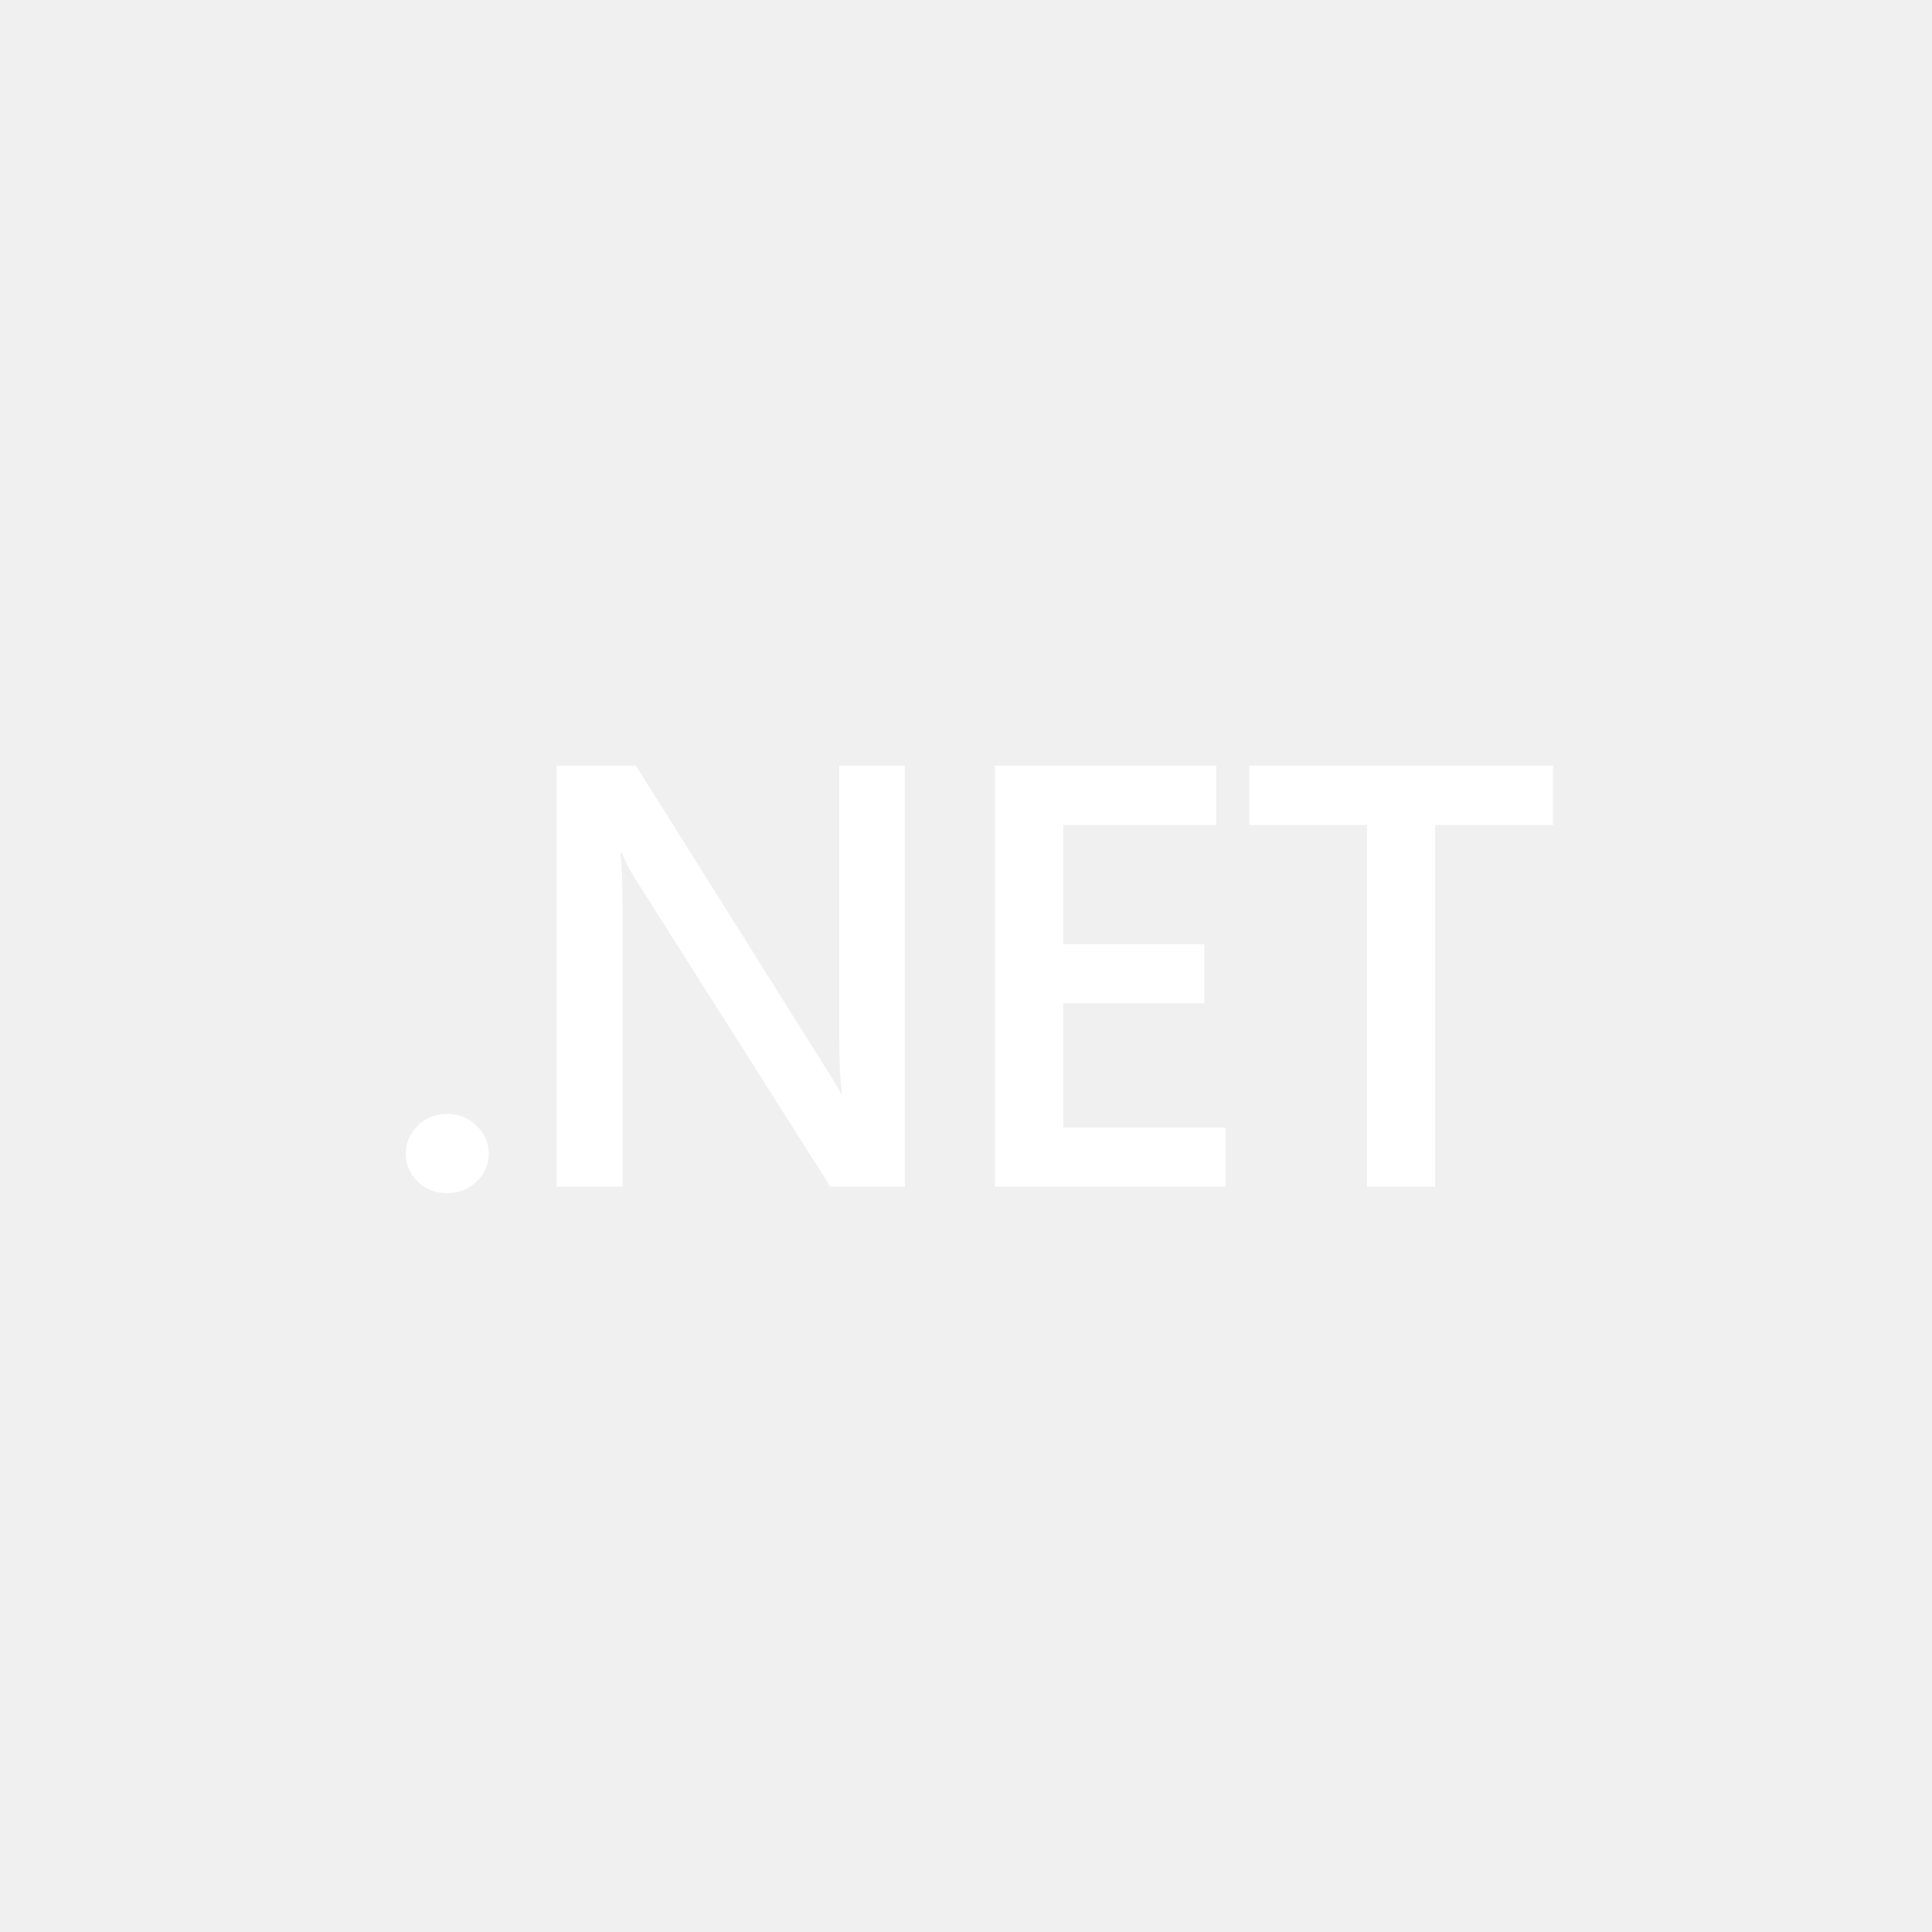
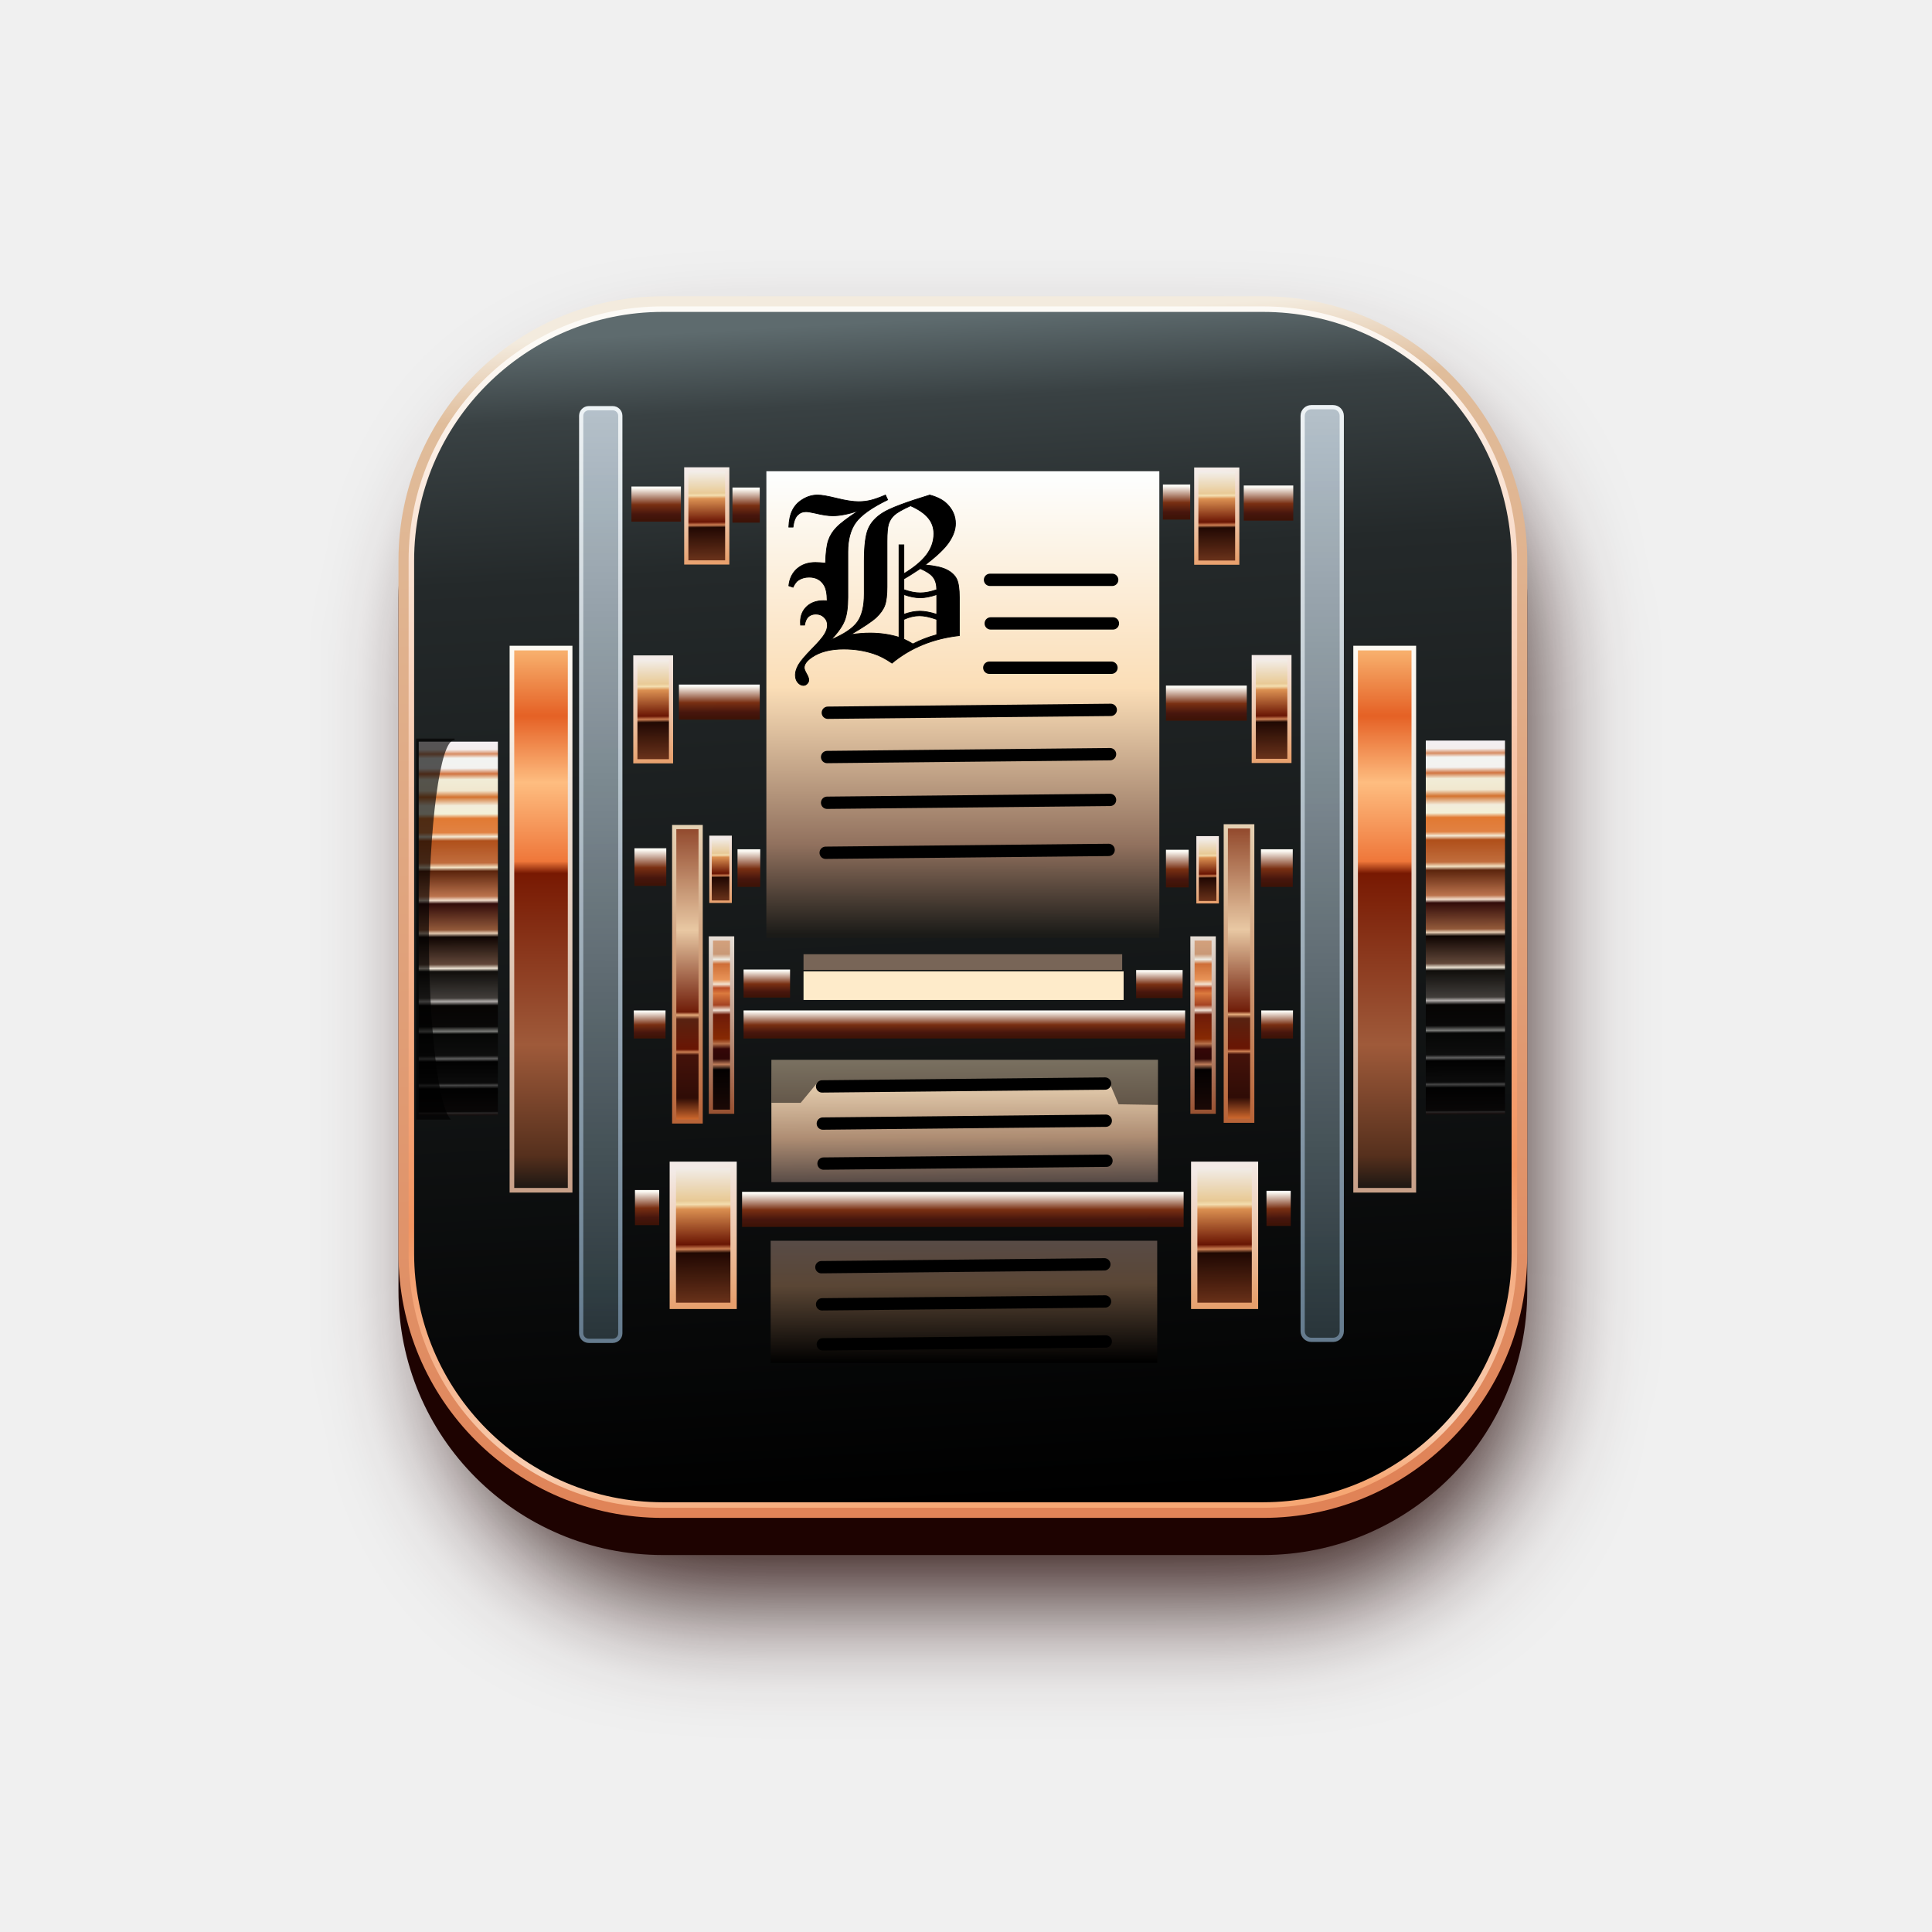
- <svg xmlns="http://www.w3.org/2000/svg" width="456" height="456" viewBox="0 0 456 456" version="1.1" xml:space="preserve" style="fill-rule:evenodd;clip-rule:evenodd;stroke-linejoin:round;stroke-miterlimit:2;">
-   <path d="m 105.5,281.609 c -2.703,0 -5.001,-0.9 -6.893,-2.702 -1.892,-1.848 -2.838,-4.042 -2.838,-6.582 0,-2.587 0.946,-4.804 2.838,-6.652 1.892,-1.848 4.19,-2.772 6.893,-2.772 2.748,0 5.068,0.924 6.96,2.772 1.937,1.848 2.906,4.064 2.906,6.652 0,2.54 -0.968,4.734 -2.906,6.582 -1.892,1.802 -4.212,2.702 -6.96,2.702 z" style="fill:#ffffff;fill-rule:nonzero;stroke-width:0.838" />
-   <path d="M 213.561,280.084 H 195.99 L 149.7,207.054 c -1.171,-1.848 -2.14,-3.765 -2.906,-5.751 h -0.406 c 0.361,2.125 0.541,6.675 0.541,13.65 v 65.132 h -15.543 v -99.36 h 18.719 l 44.737,71.298 c 1.892,2.957 3.109,4.989 3.649,6.098 h 0.27 c -0.45,-2.632 -0.676,-7.09 -0.676,-13.373 v -64.023 h 15.476 z" style="fill:#ffffff;fill-rule:nonzero;stroke-width:0.838" />
-   <path d="m 289.251,280.084 h -54.401 v -99.36 h 52.238 v 13.997 h -36.154 v 28.131 h 33.316 v 13.927 h -33.316 v 29.378 h 38.316 z" style="fill:#ffffff;fill-rule:nonzero;stroke-width:0.838" />
-   <path d="M 366.565,194.721 H 338.722 v 85.363 h -16.084 v -85.363 h -27.775 v -13.997 h 71.701 z" style="fill:#ffffff;fill-rule:nonzero;stroke-width:0.838" />
+ <svg xmlns="http://www.w3.org/2000/svg" xmlns:xlink="http://www.w3.org/1999/xlink" version="1.1" id="svg1" width="1144.974" height="1144.974" viewBox="0 0 1144.974 1144.974">
+   <defs id="defs1">
+     <linearGradient id="linearGradient43">
+       <stop style="stop-color:#f8b370;stop-opacity:1;" offset="0" id="stop50" />
+       <stop style="stop-color:#e56125;stop-opacity:1;" offset="0.124" id="stop53" />
+       <stop style="stop-color:#febd80;stop-opacity:1;" offset="0.247" id="stop60" />
+       <stop style="stop-color:#ef773a;stop-opacity:1;" offset="0.392" id="stop64" />
+       <stop style="stop-color:#781902;stop-opacity:1;" offset="0.414" id="stop65" />
+       <stop style="stop-color:#9f5a3a;stop-opacity:1;" offset="0.73" id="stop66" />
+       <stop style="stop-color:#56301d;stop-opacity:1;" offset="0.934" id="stop67" />
+       <stop style="stop-color:#181512;stop-opacity:1;" offset="1" id="stop51" />
+     </linearGradient>
+     <linearGradient id="linearGradient9">
+       <stop style="stop-color:#fefaf3;stop-opacity:1;" offset="0" id="stop25" />
+       <stop style="stop-color:#c8a088;stop-opacity:1;" offset="1" id="stop26" />
+     </linearGradient>
+     <linearGradient id="linearGradient148">
+       <stop style="stop-color:#584b46;stop-opacity:1;" offset="0" id="stop148" />
+       <stop style="stop-color:#5a4635;stop-opacity:1;" offset="0.365" id="stop147" />
+       <stop style="stop-color:#000000;stop-opacity:1;" offset="1" id="stop146" />
+     </linearGradient>
+     <linearGradient id="linearGradient101">
+       <stop style="stop-color:#fffafe;stop-opacity:1;" offset="0" id="stop101" />
+       <stop style="stop-color:#fff9f8;stop-opacity:1;" offset="0.021" id="stop139" />
+       <stop style="stop-color:#e19266;stop-opacity:1;" offset="0.033" id="stop103" />
+       <stop style="stop-color:#fefffc;stop-opacity:1;" offset="0.044" id="stop104" />
+       <stop style="stop-color:#fffdfb;stop-opacity:1;" offset="0.071" id="stop140" />
+       <stop style="stop-color:#db7842;stop-opacity:1;" offset="0.086" id="stop105" />
+       <stop style="stop-color:#fdf7e0;stop-opacity:1;" offset="0.101" id="stop106" />
+       <stop style="stop-color:#fdf1d8;stop-opacity:1;" offset="0.131" id="stop142" />
+       <stop style="stop-color:#de7730;stop-opacity:1;" offset="0.148" id="stop107" />
+       <stop style="stop-color:#fef8e5;stop-opacity:1;" offset="0.171" id="stop141" />
+       <stop style="stop-color:#fffce2;stop-opacity:1;" offset="0.193" id="stop108" />
+       <stop style="stop-color:#ec7f34;stop-opacity:1;" offset="0.205" id="stop109" />
+       <stop style="stop-color:#ec8744;stop-opacity:1;" offset="0.243" id="stop110" />
+       <stop style="stop-color:#fff3dd;stop-opacity:1;" offset="0.254" id="stop111" />
+       <stop style="stop-color:#b8521a;stop-opacity:1;" offset="0.265" id="stop112" />
+       <stop style="stop-color:#ca723f;stop-opacity:1;" offset="0.324" id="stop113" />
+       <stop style="stop-color:#ffeccb;stop-opacity:1;" offset="0.336" id="stop114" />
+       <stop style="stop-color:#5f250c;stop-opacity:1;" offset="0.346" id="stop115" />
+       <stop style="stop-color:#c47850;stop-opacity:1;" offset="0.413" id="stop116" />
+       <stop style="stop-color:#ffe9d6;stop-opacity:1;" offset="0.424" id="stop117" />
+       <stop style="stop-color:#320b09;stop-opacity:1;" offset="0.433" id="stop118" />
+       <stop style="stop-color:#995d3c;stop-opacity:1;" offset="0.503" id="stop119" />
+       <stop style="stop-color:#efd3b8;stop-opacity:1;" offset="0.512" id="stop120" />
+       <stop style="stop-color:#0e0401;stop-opacity:1;" offset="0.522" id="stop121" />
+       <stop style="stop-color:#664a3b;stop-opacity:1;" offset="0.595" id="stop122" />
+       <stop style="stop-color:#faf0df;stop-opacity:1;" offset="0.606" id="stop123" />
+       <stop style="stop-color:#100e0b;stop-opacity:1;" offset="0.614" id="stop124" />
+       <stop style="stop-color:#433f3c;stop-opacity:1;" offset="0.685" id="stop125" />
+       <stop style="stop-color:#b9b4b2;stop-opacity:1;" offset="0.694" id="stop126" />
+       <stop style="stop-color:#050302;stop-opacity:1;" offset="0.705" id="stop127" />
+       <stop style="stop-color:#080707;stop-opacity:1;" offset="0.761" id="stop128" />
+       <stop style="stop-color:#7c7d7a;stop-opacity:1;" offset="0.774" id="stop129" />
+       <stop style="stop-color:#040504;stop-opacity:1;" offset="0.781" id="stop130" />
+       <stop style="stop-color:#0e0e0e;stop-opacity:1;" offset="0.839" id="stop131" />
+       <stop style="stop-color:#646464;stop-opacity:1;" offset="0.847" id="stop132" />
+       <stop style="stop-color:#000000;stop-opacity:1;" offset="0.855" id="stop133" />
+       <stop style="stop-color:#0b0b0b;stop-opacity:1;" offset="0.912" id="stop134" />
+       <stop style="stop-color:#484848;stop-opacity:1;" offset="0.918" id="stop135" />
+       <stop style="stop-color:#000000;stop-opacity:1;" offset="0.927" id="stop136" />
+       <stop style="stop-color:#080606;stop-opacity:1;" offset="0.988" id="stop138" />
+       <stop style="stop-color:#2c2a2a;stop-opacity:1;" offset="0.992" id="stop137" />
+       <stop style="stop-color:#1f0200;stop-opacity:0;" offset="1" id="stop102" />
+     </linearGradient>
+     <linearGradient id="linearGradient82">
+       <stop style="stop-color:#dfaa84;stop-opacity:1;" offset="0" id="stop82" />
+       <stop style="stop-color:#d3a07c;stop-opacity:1;" offset="0.092" id="stop85" />
+       <stop style="stop-color:#f9f6ec;stop-opacity:1;" offset="0.123" id="stop84" />
+       <stop style="stop-color:#d87339;stop-opacity:1;" offset="0.149" id="stop86" />
+       <stop style="stop-color:#f39a5b;stop-opacity:1;" offset="0.239" id="stop87" />
+       <stop style="stop-color:#ffeeda;stop-opacity:1;" offset="0.265" id="stop88" />
+       <stop style="stop-color:#c55128;stop-opacity:1;" offset="0.287" id="stop89" />
+       <stop style="stop-color:#e67f40;stop-opacity:1;" offset="0.318" id="stop96" />
+       <stop style="stop-color:#ad4623;stop-opacity:1;" offset="0.385" id="stop90" />
+       <stop style="stop-color:#fcede0;stop-opacity:1;" offset="0.415" id="stop91" />
+       <stop style="stop-color:#721c08;stop-opacity:1;" offset="0.44" id="stop92" />
+       <stop style="stop-color:#8d2a02;stop-opacity:1;" offset="0.58" id="stop93" />
+       <stop style="stop-color:#be754d;stop-opacity:1;" offset="0.608" id="stop94" />
+       <stop style="stop-color:#370606;stop-opacity:1;" offset="0.637" id="stop95" />
+       <stop style="stop-color:#2f0605;stop-opacity:1;" offset="0.695" id="stop97" />
+       <stop style="stop-color:#c6825d;stop-opacity:1;" offset="0.727" id="stop98" />
+       <stop style="stop-color:#020000;stop-opacity:1;" offset="0.757" id="stop99" />
+       <stop style="stop-color:#1c0805;stop-opacity:1;" offset="1" id="stop83" />
+     </linearGradient>
+     <linearGradient id="linearGradient80">
+       <stop style="stop-color:#f0e7de;stop-opacity:1;" offset="0" id="stop80" />
+       <stop style="stop-color:#9f5534;stop-opacity:1;" offset="1" id="stop81" />
+     </linearGradient>
+     <linearGradient id="linearGradient63">
+       <stop style="stop-color:#fff6f2;stop-opacity:1;" offset="0" id="stop62" />
+       <stop style="stop-color:#f3a872;stop-opacity:1;" offset="1" id="stop63" />
+     </linearGradient>
+     <linearGradient id="linearGradient61">
+       <stop style="stop-color:#fefaf9;stop-opacity:1;" offset="0" id="stop52" />
+       <stop style="stop-color:#f3d39c;stop-opacity:1;" offset="0.251" id="stop54" />
+       <stop style="stop-color:#ffe8b7;stop-opacity:1;" offset="0.277" id="stop55" />
+       <stop style="stop-color:#e59654;stop-opacity:1;" offset="0.311" id="stop56" />
+       <stop style="stop-color:#6e1502;stop-opacity:1;" offset="0.564" id="stop57" />
+       <stop style="stop-color:#d78556;stop-opacity:1;" offset="0.596" id="stop58" />
+       <stop style="stop-color:#210701;stop-opacity:1;" offset="0.624" id="stop59" />
+       <stop style="stop-color:#72351b;stop-opacity:1;" offset="1" id="stop61" />
+     </linearGradient>
+     <linearGradient id="linearGradient40">
+       <stop style="stop-color:#984b2d;stop-opacity:1;" offset="0" id="stop40" />
+       <stop style="stop-color:#f4d2ab;stop-opacity:1;" offset="0.349" id="stop49" />
+       <stop style="stop-color:#741d08;stop-opacity:1;" offset="0.627" id="stop47" />
+       <stop style="stop-color:#f0b380;stop-opacity:1;" offset="0.637" id="stop48" />
+       <stop style="stop-color:#5c2311;stop-opacity:1;" offset="0.651" id="stop46" />
+       <stop style="stop-color:#6e1502;stop-opacity:1;" offset="0.754" id="stop43" />
+       <stop style="stop-color:#d78556;stop-opacity:1;" offset="0.763" id="stop44" />
+       <stop style="stop-color:#461209;stop-opacity:1;" offset="0.773" id="stop45" />
+       <stop style="stop-color:#310c05;stop-opacity:1;" offset="0.92" id="stop42" />
+       <stop style="stop-color:#eb7733;stop-opacity:1;" offset="1" id="stop41" />
+     </linearGradient>
+     <linearGradient id="linearGradient38">
+       <stop style="stop-color:#f0daba;stop-opacity:1;" offset="0" id="stop38" />
+       <stop style="stop-color:#c1683a;stop-opacity:1;" offset="1" id="stop39" />
+     </linearGradient>
+     <linearGradient id="linearGradient13">
+       <stop style="stop-color:#f8fdff;stop-opacity:1;" offset="0" id="stop13" />
+       <stop style="stop-color:#698195;stop-opacity:1;" offset="1" id="stop18" />
+     </linearGradient>
+     <linearGradient id="linearGradient4">
+       <stop style="stop-color:#bbc8d2;stop-opacity:1;" offset="0" id="stop6" />
+       <stop style="stop-color:#2a373c;stop-opacity:1;" offset="1" id="stop12" />
+     </linearGradient>
+     <linearGradient id="linearGradient35">
+       <stop style="stop-color:#f3ebde;stop-opacity:1;" offset="0" id="stop23" />
+       <stop style="stop-color:#e0bd9b;stop-opacity:1;" offset="0.066" id="stop35" />
+       <stop style="stop-color:#e08357;stop-opacity:1;" offset="1" id="stop24" />
+     </linearGradient>
+     <linearGradient id="linearGradient17">
+       <stop style="stop-color:#fcfaf6;stop-opacity:1;" offset="0" id="stop11" />
+       <stop style="stop-color:#f39561;stop-opacity:1;" offset="0.74" id="stop37" />
+       <stop style="stop-color:#f8ceb2;stop-opacity:1;" offset="0.954" id="stop36" />
+       <stop style="stop-color:#f6a774;stop-opacity:1;" offset="1" id="stop17" />
+     </linearGradient>
+     <linearGradient id="linearGradient7">
+       <stop style="stop-color:#5e6b6e;stop-opacity:1;" offset="0" id="stop7" />
+       <stop style="stop-color:#394143;stop-opacity:1;" offset="0.068" id="stop10" />
+       <stop style="stop-color:#24292a;stop-opacity:1;" offset="0.203" id="stop9" />
+       <stop style="stop-color:#000000;stop-opacity:1;" offset="1" id="stop8" />
+     </linearGradient>
+     <linearGradient id="linearGradient19">
+       <stop style="stop-color:#fcfaf4;stop-opacity:1;" offset="0" id="stop19" />
+       <stop style="stop-color:#792f12;stop-opacity:1;" offset="0.519" id="stop21" />
+       <stop style="stop-color:#47160d;stop-opacity:1;" offset="0.823" id="stop22" />
+       <stop style="stop-color:#3e1307;stop-opacity:1;" offset="1" id="stop20" />
+     </linearGradient>
+     <linearGradient id="linearGradient14">
+       <stop style="stop-color:#feebca;stop-opacity:1;" offset="0" id="stop14" />
+       <stop style="stop-color:#ae8d73;stop-opacity:1;" offset="0.635" id="stop16" />
+       <stop style="stop-color:#584b46;stop-opacity:1;" offset="1" id="stop15" />
+     </linearGradient>
+     <linearGradient id="linearGradient2">
+       <stop style="stop-color:#fdffff;stop-opacity:1;" offset="0" id="stop2" />
+       <stop style="stop-color:#fbdeb7;stop-opacity:1;" offset="0.465" id="stop4" />
+       <stop style="stop-color:#91715e;stop-opacity:1;" offset="0.806" id="stop5" />
+       <stop style="stop-color:#1b1b18;stop-opacity:1;" offset="1" id="stop3" />
+     </linearGradient>
+     <linearGradient xlink:href="#linearGradient2" id="linearGradient3" x1="530.99" y1="255.544" x2="530.567" y2="529.508" gradientUnits="userSpaceOnUse" gradientTransform="translate(20.60098,31.56262)" />
+     <linearGradient xlink:href="#linearGradient14" id="linearGradient15" x1="558.937" y1="603.821" x2="559.36" y2="676.229" gradientUnits="userSpaceOnUse" gradientTransform="translate(44.31345,31.13918)" />
+     <linearGradient xlink:href="#linearGradient19" id="linearGradient20" x1="409.89" y1="575.638" x2="409.899" y2="590.671" gradientUnits="userSpaceOnUse" gradientTransform="translate(44.31345,31.13918)" />
+     <linearGradient xlink:href="#linearGradient19" id="linearGradient22" gradientUnits="userSpaceOnUse" x1="409.89" y1="575.638" x2="409.899" y2="590.671" gradientTransform="translate(45.81053,6.886549)" />
+     <linearGradient xlink:href="#linearGradient19" id="linearGradient23" gradientUnits="userSpaceOnUse" gradientTransform="translate(278.4561,7.185964)" x1="409.89" y1="575.638" x2="409.899" y2="590.671" />
+     <linearGradient xlink:href="#linearGradient19" id="linearGradient24" gradientUnits="userSpaceOnUse" x1="409.89" y1="575.638" x2="409.899" y2="590.671" gradientTransform="matrix(1,0,0,1.252252,43.4152,-6.384825)" />
+     <linearGradient xlink:href="#linearGradient19" id="linearGradient25" gradientUnits="userSpaceOnUse" gradientTransform="matrix(0.4891301,0,0,1.342342,237.2444,-261.179)" x1="409.89" y1="575.638" x2="409.899" y2="590.671" />
+     <linearGradient xlink:href="#linearGradient19" id="linearGradient26" gradientUnits="userSpaceOnUse" gradientTransform="matrix(0.4891301,0,0,1.342342,491.1485,-260.8795)" x1="409.89" y1="575.638" x2="409.899" y2="590.671" />
+     <linearGradient xlink:href="#linearGradient19" id="linearGradient27" gradientUnits="userSpaceOnUse" gradientTransform="matrix(1.739131,0,0,1.252252,-274.6812,-306.9976)" x1="409.89" y1="575.638" x2="409.899" y2="590.671" />
+     <linearGradient xlink:href="#linearGradient19" id="linearGradient28" gradientUnits="userSpaceOnUse" gradientTransform="matrix(1.739131,0,0,1.252252,13.95511,-306.3988)" x1="409.89" y1="575.638" x2="409.899" y2="590.671" />
+     <linearGradient xlink:href="#linearGradient19" id="linearGradient29" gradientUnits="userSpaceOnUse" gradientTransform="matrix(1.065217,0,0,1.252252,-45.55669,-424.3684)" x1="409.89" y1="575.638" x2="409.899" y2="590.671" />
+     <linearGradient xlink:href="#linearGradient19" id="linearGradient30" gradientUnits="userSpaceOnUse" gradientTransform="matrix(1.065217,0,0,1.252252,317.3345,-424.9672)" x1="409.89" y1="575.638" x2="409.899" y2="590.671" />
+     <linearGradient xlink:href="#linearGradient19" id="linearGradient31" gradientUnits="userSpaceOnUse" gradientTransform="matrix(0.5869562,0,0,1.252252,452.0064,-425.566)" x1="409.89" y1="575.638" x2="409.899" y2="590.671" />
+     <linearGradient xlink:href="#linearGradient19" id="linearGradient32" gradientUnits="userSpaceOnUse" gradientTransform="matrix(0.5869562,0,0,1.252252,196.9047,-423.7695)" x1="409.89" y1="575.638" x2="409.899" y2="590.671" />
+     <linearGradient xlink:href="#linearGradient19" id="linearGradient33" gradientUnits="userSpaceOnUse" gradientTransform="matrix(0.6847824,0,0,1.342342,101.4726,-261.7778)" x1="409.89" y1="575.638" x2="409.899" y2="590.671" />
+     <linearGradient xlink:href="#linearGradient19" id="linearGradient34" gradientUnits="userSpaceOnUse" gradientTransform="matrix(0.6847824,0,0,1.342342,472.7474,-261.179)" x1="409.89" y1="575.638" x2="409.899" y2="590.671" />
+     <linearGradient xlink:href="#linearGradient7" id="linearGradient8" x1="498.809" y1="164.717" x2="537.765" y2="866.776" gradientUnits="userSpaceOnUse" gradientTransform="translate(44.31345,31.13918)" />
+     <linearGradient xlink:href="#linearGradient17" id="linearGradient10" gradientUnits="userSpaceOnUse" x1="498.809" y1="164.717" x2="537.765" y2="866.776" />
+     <linearGradient xlink:href="#linearGradient35" id="linearGradient21" gradientUnits="userSpaceOnUse" x1="498.809" y1="164.717" x2="537.765" y2="866.776" />
+     <filter style="color-interpolation-filters:sRGB" id="filter2" x="-0.13" y="-0.12" width="1.26" height="1.24">
+       <feGaussianBlur stdDeviation="36.177" id="feGaussianBlur2" />
+     </filter>
+     <linearGradient xlink:href="#linearGradient4" id="linearGradient12" x1="303.782" y1="217.372" x2="303.111" y2="773.199" gradientUnits="userSpaceOnUse" gradientTransform="translate(44.31345,31.13918)" />
+     <linearGradient xlink:href="#linearGradient13" id="linearGradient18" x1="292.858" y1="215.361" x2="314.029" y2="773.586" gradientUnits="userSpaceOnUse" gradientTransform="translate(44.31345,31.13918)" />
+     <linearGradient xlink:href="#linearGradient4" id="linearGradient36" gradientUnits="userSpaceOnUse" x1="303.782" y1="217.372" x2="303.111" y2="773.199" gradientTransform="translate(471.8784,30.54035)" />
+     <linearGradient xlink:href="#linearGradient13" id="linearGradient37" gradientUnits="userSpaceOnUse" x1="292.858" y1="215.361" x2="314.029" y2="773.586" gradientTransform="translate(471.8784,30.54035)" />
+     <linearGradient xlink:href="#linearGradient38" id="linearGradient39" x1="352.723" y1="466.628" x2="356.957" y2="640.237" gradientUnits="userSpaceOnUse" gradientTransform="translate(44.31345,31.13918)" />
+     <linearGradient xlink:href="#linearGradient40" id="linearGradient41" x1="351.876" y1="466.628" x2="351.823" y2="640.819" gradientUnits="userSpaceOnUse" gradientTransform="translate(44.31345,31.13918)" />
+     <linearGradient xlink:href="#linearGradient40" id="linearGradient49" gradientUnits="userSpaceOnUse" x1="351.876" y1="466.628" x2="351.823" y2="640.819" gradientTransform="translate(371.2068,30.71574)" />
+     <linearGradient xlink:href="#linearGradient38" id="linearGradient50" gradientUnits="userSpaceOnUse" x1="352.723" y1="466.628" x2="356.957" y2="640.237" gradientTransform="translate(371.2068,30.71574)" />
+     <linearGradient xlink:href="#linearGradient61" id="linearGradient51" gradientUnits="userSpaceOnUse" x1="351.929" y1="461.123" x2="352.353" y2="515.852" gradientTransform="translate(61.67437,-175.4981)" />
+     <linearGradient xlink:href="#linearGradient63" id="linearGradient52" gradientUnits="userSpaceOnUse" x1="342.243" y1="461.335" x2="350.553" y2="515.482" gradientTransform="translate(61.67437,-175.4981)" />
+     <linearGradient xlink:href="#linearGradient61" id="linearGradient64" gradientUnits="userSpaceOnUse" gradientTransform="translate(363.9139,-175.3809)" x1="351.929" y1="461.123" x2="352.353" y2="515.852" />
+     <linearGradient xlink:href="#linearGradient63" id="linearGradient65" gradientUnits="userSpaceOnUse" gradientTransform="translate(363.9139,-175.3809)" x1="342.243" y1="461.335" x2="350.553" y2="515.482" />
+     <linearGradient xlink:href="#linearGradient61" id="linearGradient66" gradientUnits="userSpaceOnUse" gradientTransform="matrix(0.8706438,0,0,1.11583,440.9205,-117.6297)" x1="351.929" y1="461.123" x2="352.353" y2="515.852" />
+     <linearGradient xlink:href="#linearGradient63" id="linearGradient67" gradientUnits="userSpaceOnUse" gradientTransform="matrix(0.8706438,0,0,1.11583,440.9205,-117.6297)" x1="342.243" y1="461.335" x2="350.553" y2="515.482" />
+     <linearGradient xlink:href="#linearGradient61" id="linearGradient68" gradientUnits="userSpaceOnUse" gradientTransform="matrix(0.8706438,0,0,1.11583,74.43004,-117.418)" x1="351.929" y1="461.123" x2="352.353" y2="515.852" />
+     <linearGradient xlink:href="#linearGradient63" id="linearGradient69" gradientUnits="userSpaceOnUse" gradientTransform="matrix(0.8706438,0,0,1.11583,74.43004,-117.418)" x1="342.243" y1="461.335" x2="350.553" y2="515.482" />
+     <linearGradient xlink:href="#linearGradient61" id="linearGradient70" gradientUnits="userSpaceOnUse" gradientTransform="matrix(1.483789,0,0,1.516027,-106.8941,-1.202161)" x1="351.929" y1="461.123" x2="352.353" y2="515.852" />
+     <linearGradient xlink:href="#linearGradient63" id="linearGradient71" gradientUnits="userSpaceOnUse" gradientTransform="matrix(1.483789,0,0,1.516027,-106.8941,-1.202161)" x1="342.243" y1="461.335" x2="350.553" y2="515.482" />
+     <linearGradient xlink:href="#linearGradient61" id="linearGradient72" gradientUnits="userSpaceOnUse" gradientTransform="matrix(1.483789,0,0,1.516027,202.1024,-1.202161)" x1="351.929" y1="461.123" x2="352.353" y2="515.852" />
+     <linearGradient xlink:href="#linearGradient63" id="linearGradient73" gradientUnits="userSpaceOnUse" gradientTransform="matrix(1.483789,0,0,1.516027,202.1024,-1.202161)" x1="342.243" y1="461.335" x2="350.553" y2="515.482" />
+     <linearGradient xlink:href="#linearGradient61" id="linearGradient74" gradientUnits="userSpaceOnUse" gradientTransform="matrix(0.4895188,0,0,0.6969521,245.4991,181.9467)" x1="351.929" y1="461.123" x2="352.353" y2="515.852" />
+     <linearGradient xlink:href="#linearGradient63" id="linearGradient75" gradientUnits="userSpaceOnUse" gradientTransform="matrix(0.4895188,0,0,0.6969521,245.4991,181.9467)" x1="342.243" y1="461.335" x2="350.553" y2="515.482" />
+     <linearGradient xlink:href="#linearGradient61" id="linearGradient76" gradientUnits="userSpaceOnUse" gradientTransform="matrix(0.4895188,0,0,0.6969521,534.1354,182.2461)" x1="351.929" y1="461.123" x2="352.353" y2="515.852" />
+     <linearGradient xlink:href="#linearGradient63" id="linearGradient77" gradientUnits="userSpaceOnUse" gradientTransform="matrix(0.4895188,0,0,0.6969521,534.1354,182.2461)" x1="342.243" y1="461.335" x2="350.553" y2="515.482" />
+     <linearGradient xlink:href="#linearGradient19" id="linearGradient78" gradientUnits="userSpaceOnUse" gradientTransform="matrix(0.05491987,0,0,1.252252,716.4115,-6.983655)" x1="409.89" y1="575.638" x2="409.899" y2="590.671" />
+     <linearGradient xlink:href="#linearGradient19" id="linearGradient79" gradientUnits="userSpaceOnUse" gradientTransform="matrix(0.05491987,0,0,1.252252,342.1425,-7.432778)" x1="409.89" y1="575.638" x2="409.899" y2="590.671" />
+     <linearGradient xlink:href="#linearGradient80" id="linearGradient81" x1="657.216" y1="532.36" x2="664.103" y2="634.76" gradientUnits="userSpaceOnUse" gradientTransform="translate(44.31345,31.13918)" />
+     <linearGradient xlink:href="#linearGradient82" id="linearGradient83" x1="667.644" y1="531.911" x2="668.347" y2="634.91" gradientUnits="userSpaceOnUse" gradientTransform="translate(44.31345,31.13918)" />
+     <linearGradient xlink:href="#linearGradient82" id="linearGradient99" gradientUnits="userSpaceOnUse" x1="667.644" y1="531.911" x2="668.347" y2="634.91" gradientTransform="translate(-241.0831,31.13918)" />
+     <linearGradient xlink:href="#linearGradient80" id="linearGradient100" gradientUnits="userSpaceOnUse" x1="657.216" y1="532.36" x2="664.103" y2="634.76" gradientTransform="translate(-241.0831,31.13918)" />
+     <linearGradient xlink:href="#linearGradient101" id="linearGradient102" x1="219.172" y1="415.588" x2="220.07" y2="637.455" gradientUnits="userSpaceOnUse" gradientTransform="translate(44.31345,31.13918)" />
+     <linearGradient xlink:href="#linearGradient101" id="linearGradient142" gradientUnits="userSpaceOnUse" x1="219.172" y1="415.588" x2="220.07" y2="637.455" gradientTransform="translate(641.148,30.50402)" />
+     <linearGradient xlink:href="#linearGradient148" id="linearGradient146" gradientUnits="userSpaceOnUse" x1="558.937" y1="603.821" x2="559.36" y2="676.229" gradientTransform="translate(43.89001,138.2688)" />
+     <linearGradient xlink:href="#linearGradient19" id="linearGradient5" gradientUnits="userSpaceOnUse" gradientTransform="matrix(0.07188463,0,0,1,706.8058,31.13918)" x1="409.89" y1="575.638" x2="409.899" y2="590.671" />
+     <linearGradient xlink:href="#linearGradient19" id="linearGradient6" gradientUnits="userSpaceOnUse" gradientTransform="matrix(0.07188463,0,0,1,334.9532,31.13918)" x1="409.89" y1="575.638" x2="409.899" y2="590.671" />
+     <linearGradient xlink:href="#linearGradient9" id="linearGradient42" x1="320.7" y1="389.35" x2="327.287" y2="713.018" gradientUnits="userSpaceOnUse" gradientTransform="matrix(1.200065,0,0,0.9992609,-79.13155,1.60471)" />
+     <linearGradient xlink:href="#linearGradient43" id="linearGradient53" x1="334.121" y1="390.847" x2="334.226" y2="712.719" gradientUnits="userSpaceOnUse" gradientTransform="matrix(1.200065,0,0,0.9992609,-82.36541,1.006322)" />
+     <linearGradient xlink:href="#linearGradient43" id="linearGradient84" gradientUnits="userSpaceOnUse" gradientTransform="matrix(1.200065,0,0,0.9992609,417.6346,1.006322)" x1="334.121" y1="390.847" x2="334.226" y2="712.719" />
+     <linearGradient xlink:href="#linearGradient9" id="linearGradient85" gradientUnits="userSpaceOnUse" gradientTransform="matrix(1.200065,0,0,0.9992609,420.8684,1.60471)" x1="320.7" y1="389.35" x2="327.287" y2="713.018" />
+   </defs>
+   <g id="layer5" style="display:inline" transform="translate(13.10675,-7.199829)">
+     <circle style="display:none;fill:#000000;stroke-width:2.752;stroke-linecap:round" id="path3" cx="559.38" cy="579.687" r="572.487" />
+     <path id="path2" style="display:inline;opacity:0.949;fill:#1f0200;fill-opacity:1;stroke-width:7.3;stroke-linecap:round;filter:url(#filter2)" d="m 335.361,151.631 c -86.618,0 -156.631,70.013 -156.631,156.631 v 410.734 c 0,86.618 70.013,156.631 156.631,156.631 h 355.688 c 86.618,0 156.633,-70.013 156.633,-156.631 V 308.262 c 0,-86.618 -70.015,-156.631 -156.633,-156.631 z" transform="matrix(0.9517566,0,0,0.9831718,82.62225,91.4922)" />
+     <path id="path1" style="display:inline;fill:#1e0301;fill-opacity:1;stroke-width:7.3;stroke-linecap:round" d="m 335.361,151.631 c -86.618,0 -156.631,70.013 -156.631,156.631 v 410.734 c 0,86.618 70.013,156.631 156.631,156.631 h 355.688 c 86.618,0 156.633,-70.013 156.633,-156.631 V 308.262 c 0,-86.618 -70.015,-156.631 -156.633,-156.631 z" transform="translate(44.31345,53.13918)" />
+     <path id="path20" style="display:inline;fill:url(#linearGradient21);stroke-width:7.3;stroke-linecap:round" d="m 335.361,151.631 c -86.618,0 -156.631,70.013 -156.631,156.631 v 410.734 c 0,86.618 70.013,156.631 156.631,156.631 h 355.688 c 86.618,0 156.633,-70.013 156.633,-156.631 V 308.262 c 0,-86.618 -70.015,-156.631 -156.633,-156.631 z" transform="translate(44.31345,31.13918)" />
+     <path id="rect10" style="display:inline;fill:url(#linearGradient10);stroke-width:7.3;stroke-linecap:round" d="m 335.361,157.637 c -83.39,0 -150.625,67.235 -150.625,150.625 v 410.734 c 0,83.39 67.235,150.625 150.625,150.625 h 355.688 c 83.39,0 150.627,-67.235 150.627,-150.625 V 308.262 c 0,-83.39 -67.237,-150.625 -150.627,-150.625 z" transform="translate(44.31345,31.13918)" />
+     <rect style="display:inline;fill:url(#linearGradient8);stroke-width:7.3;stroke-linecap:round" id="rect2" width="650.399" height="705.446" x="232.319" y="192.045" ry="147.356" />
+   </g>
+   <g id="layer1" transform="translate(13.10675,-7.199829)">
+     <rect style="display:inline;opacity:0.949;fill:url(#linearGradient12);stroke:url(#linearGradient18);stroke-width:2.5;stroke-linecap:round;stroke-dasharray:none" id="rect3" width="23.179" height="552.727" x="331.329" y="249.107" ry="4.494" />
+     <rect style="display:inline;opacity:0.949;fill:url(#linearGradient36);stroke:url(#linearGradient37);stroke-width:2.5;stroke-linecap:round;stroke-dasharray:none" id="rect18" width="23.179" height="552.727" x="758.893" y="248.508" ry="5.129" />
+     <rect style="opacity:0.949;fill:url(#linearGradient41);stroke:url(#linearGradient39);stroke-width:2.5;stroke-linecap:round;stroke-dasharray:none" id="rect37" width="15.667" height="174.456" x="386.451" y="497.343" ry="0" />
+     <rect style="opacity:0.949;fill:url(#linearGradient49);stroke:url(#linearGradient50);stroke-width:2.5;stroke-linecap:round;stroke-dasharray:none" id="rect49" width="15.667" height="174.456" x="713.344" y="496.92" ry="0" />
+     <rect style="opacity:0.949;fill:url(#linearGradient51);stroke:url(#linearGradient52);stroke-width:2.5;stroke-linecap:round;stroke-dasharray:none" id="rect50" width="24.273" height="55.145" x="393.61" y="285.377" ry="0" />
+     <rect style="opacity:0.949;fill:url(#linearGradient64);stroke:url(#linearGradient65);stroke-width:2.5;stroke-linecap:round;stroke-dasharray:none" id="rect63" width="24.273" height="55.145" x="695.85" y="285.494" ry="0" />
+     <rect style="opacity:0.949;fill:url(#linearGradient66);stroke:url(#linearGradient67);stroke-width:2.464;stroke-linecap:round;stroke-dasharray:none" id="rect65" width="21.133" height="61.533" x="729.918" y="396.628" ry="0" />
+     <rect style="opacity:0.949;fill:url(#linearGradient68);stroke:url(#linearGradient69);stroke-width:2.464;stroke-linecap:round;stroke-dasharray:none" id="rect67" width="21.133" height="61.533" x="363.428" y="396.84" ry="0" />
+     <rect style="opacity:0.949;fill:url(#linearGradient70);stroke:url(#linearGradient71);stroke-width:3.75;stroke-linecap:round;stroke-dasharray:none" id="rect69" width="36.016" height="83.602" x="385.628" y="697.497" ry="0" />
+     <rect style="opacity:0.949;fill:url(#linearGradient72);stroke:url(#linearGradient73);stroke-width:3.75;stroke-linecap:round;stroke-dasharray:none" id="rect71" width="36.016" height="83.602" x="694.625" y="697.497" ry="0" />
+     <rect style="opacity:0.949;fill:url(#linearGradient74);stroke:url(#linearGradient75);stroke-width:1.46;stroke-linecap:round;stroke-dasharray:none" id="rect73" width="11.882" height="38.434" x="407.988" y="503.154" ry="0" />
+     <rect style="opacity:0.949;fill:url(#linearGradient76);stroke:url(#linearGradient77);stroke-width:1.46;stroke-linecap:round;stroke-dasharray:none" id="rect75" width="11.882" height="38.434" x="696.624" y="503.454" ry="0" />
+     <rect style="display:inline;opacity:0.949;fill:url(#linearGradient83);stroke:url(#linearGradient81);stroke-width:2.5;stroke-linecap:round;stroke-dasharray:none" id="rect79" width="12.575" height="102.699" x="693.595" y="563.35" />
+     <rect style="display:inline;opacity:0.949;fill:url(#linearGradient99);stroke:url(#linearGradient100);stroke-width:2.5;stroke-linecap:round;stroke-dasharray:none" id="rect99" width="12.575" height="102.699" x="408.199" y="563.35" />
+     <rect style="opacity:0.949;fill:url(#linearGradient102);stroke-width:2.5;stroke-linecap:round;stroke-dasharray:none" id="rect100" width="46.93" height="222.378" x="235.041" y="446.727" />
+     <rect style="opacity:0.949;fill:url(#linearGradient142);stroke-width:2.5;stroke-linecap:round;stroke-dasharray:none" id="rect142" width="46.93" height="222.378" x="831.875" y="446.092" />
+     <path id="rect143" style="opacity:0.646;fill:#000000;fill-opacity:1;stroke-width:2.5;stroke-linecap:round;stroke-dasharray:none" d="m 233.544,444.93 v 225.76 h 20.598 a 14.971,112.88 0 0 1 -13.113,-111.98 14.971,112.88 0 0 1 14.973,-112.881 14.971,112.88 0 0 1 0.299,0.047 v -0.945 z" />
+     <rect style="opacity:1;fill:url(#linearGradient53);stroke:url(#linearGradient42);stroke-width:2.738;stroke-linecap:round" id="rect6" width="34.494" height="321.334" x="290.278" y="391.266" />
+     <rect style="opacity:1;fill:url(#linearGradient84);stroke:url(#linearGradient85);stroke-width:2.738;stroke-linecap:round" id="rect68" width="34.494" height="321.334" x="790.278" y="391.266" />
+   </g>
+   <g id="layer4" transform="translate(13.10675,-7.199829)">
+     <rect style="display:inline;fill:url(#linearGradient20);stroke:none;stroke-width:7.3;stroke-linecap:round;stroke-dasharray:none;stroke-opacity:1" id="rect19" width="261.689" height="16.618" x="427.565" y="606.016" />
+     <rect style="display:inline;fill:url(#linearGradient22);stroke:none;stroke-width:7.3;stroke-linecap:round;stroke-dasharray:none;stroke-opacity:1" id="rect22" width="27.546" height="16.618" x="427.565" y="581.764" />
+     <rect style="display:inline;fill:url(#linearGradient23);stroke:none;stroke-width:7.3;stroke-linecap:round;stroke-dasharray:none;stroke-opacity:1" id="rect23" width="27.546" height="16.618" x="660.211" y="582.063" />
+     <rect style="display:inline;fill:url(#linearGradient24);stroke:none;stroke-width:8.169;stroke-linecap:round;stroke-dasharray:none;stroke-opacity:1" id="rect24" width="261.689" height="20.809" x="426.667" y="713.506" />
+     <rect style="display:inline;fill:url(#linearGradient25);stroke:none;stroke-width:5.915;stroke-linecap:round;stroke-dasharray:none;stroke-opacity:1" id="rect25" width="13.474" height="22.306" x="423.972" y="510.503" />
+     <rect style="display:inline;fill:url(#linearGradient26);stroke:none;stroke-width:5.915;stroke-linecap:round;stroke-dasharray:none;stroke-opacity:1" id="rect26" width="13.474" height="22.306" x="677.876" y="510.802" />
+     <rect style="display:inline;fill:url(#linearGradient27);stroke:none;stroke-width:10.773;stroke-linecap:round;stroke-dasharray:none;stroke-opacity:1" id="rect27" width="47.906" height="20.809" x="389.24" y="412.894" />
+     <rect style="display:inline;fill:url(#linearGradient28);stroke:none;stroke-width:10.773;stroke-linecap:round;stroke-dasharray:none;stroke-opacity:1" id="rect28" width="47.906" height="20.809" x="677.876" y="413.492" />
+     <rect style="display:inline;fill:url(#linearGradient29);stroke:none;stroke-width:8.431;stroke-linecap:round;stroke-dasharray:none;stroke-opacity:1" id="rect29" width="29.343" height="20.809" x="361.095" y="295.523" />
+     <rect style="display:inline;fill:url(#linearGradient30);stroke:none;stroke-width:8.431;stroke-linecap:round;stroke-dasharray:none;stroke-opacity:1" id="rect30" width="29.343" height="20.809" x="723.986" y="294.924" />
+     <rect style="display:inline;fill:url(#linearGradient31);stroke:none;stroke-width:6.259;stroke-linecap:round;stroke-dasharray:none;stroke-opacity:1" id="rect31" width="16.168" height="20.809" x="676.08" y="294.325" />
+     <rect style="display:inline;fill:url(#linearGradient32);stroke:none;stroke-width:6.259;stroke-linecap:round;stroke-dasharray:none;stroke-opacity:1" id="rect32" width="16.168" height="20.809" x="420.978" y="296.122" />
+     <rect style="display:inline;fill:url(#linearGradient33);stroke:none;stroke-width:6.999;stroke-linecap:round;stroke-dasharray:none;stroke-opacity:1" id="rect33" width="18.863" height="22.306" x="362.891" y="509.904" />
+     <rect style="display:inline;fill:url(#linearGradient34);stroke:none;stroke-width:6.999;stroke-linecap:round;stroke-dasharray:none;stroke-opacity:1" id="rect34" width="18.863" height="22.306" x="734.166" y="510.503" />
+     <rect style="display:inline;fill:url(#linearGradient78);stroke:none;stroke-width:1.914;stroke-linecap:round;stroke-dasharray:none;stroke-opacity:1" id="rect77" width="14.372" height="20.809" x="737.46" y="712.908" />
+     <rect style="display:inline;fill:url(#linearGradient79);stroke:none;stroke-width:1.914;stroke-linecap:round;stroke-dasharray:none;stroke-opacity:1" id="rect78" width="14.372" height="20.809" x="363.191" y="712.458" />
+     <rect style="display:inline;fill:url(#linearGradient5);stroke:none;stroke-width:1.957;stroke-linecap:round;stroke-dasharray:none;stroke-opacity:1" id="rect4" width="18.811" height="16.618" x="734.356" y="606.016" />
+     <rect style="display:inline;fill:url(#linearGradient6);stroke:none;stroke-width:1.957;stroke-linecap:round;stroke-dasharray:none;stroke-opacity:1" id="rect5" width="18.811" height="16.618" x="362.503" y="606.016" />
+   </g>
+   <g id="layer3" transform="translate(13.10675,-7.199829)">
+     <rect style="opacity:1;fill:url(#linearGradient3);stroke:none" id="rect1" width="232.89" height="276.504" x="441.074" y="286.472" />
+     <path d="m 537.89,300.563 q 6.84,1.841 10.325,5.393 4.932,4.998 4.932,11.509 0,5.327 -3.88,11.049 -3.814,5.656 -14.14,13.482 8.813,0.789 12.89,2.894 4.143,2.105 5.787,5.393 1.644,3.288 1.644,10.983 v 22.624 q -23.413,2.631 -39.92,16.31 -5.722,-3.946 -10.851,-5.59 -8.287,-2.762 -17.757,-2.762 -11.641,0 -18.678,4.735 -4.735,3.157 -4.735,6.314 0,1.184 1.315,3.486 1.381,2.368 1.381,3.749 0,1.315 -0.986,2.302 -0.986,0.987 -2.17,0.987 -1.841,0 -3.354,-1.776 -1.447,-1.71 -1.447,-4.472 0,-2.565 1.776,-5.853 1.841,-3.223 7.826,-9.339 6.05,-6.116 7.695,-8.944 1.71,-2.828 1.71,-5.261 0,-2.894 -1.973,-4.735 -1.907,-1.907 -4.867,-1.907 -2.696,0 -4.406,1.513 -1.71,1.513 -2.302,4.998 h -2.368 q -0.066,-1.25 -0.066,-1.841 0,-5.524 3.683,-9.076 3.749,-3.551 9.931,-3.551 0.723,0 2.236,0.066 -0.066,-6.445 -1.907,-9.339 -2.894,-4.669 -8.813,-4.669 -3.683,0 -6.511,1.907 -1.513,0.986 -3.025,4.077 l -2.499,-0.855 q 0.658,-6.314 4.867,-10.062 4.275,-3.749 10.851,-3.749 2.433,0 6.05,0.395 0.263,-9.273 1.71,-13.482 1.447,-4.275 4.867,-7.76 3.42,-3.551 12.956,-9.799 -9.01,2.959 -15.258,2.959 -4.012,0 -10.523,-1.578 -3.749,-0.855 -5.327,-0.855 -2.959,0 -4.998,2.039 -2.039,1.973 -2.696,7.103 h -2.499 q 0.197,-5.985 2.17,-9.996 2.039,-4.077 6.182,-6.511 4.143,-2.499 8.747,-2.499 3.42,0 11.378,1.973 7.958,1.973 12.89,1.973 3.617,0 6.971,-0.789 3.42,-0.789 8.944,-3.157 l 1.315,2.828 q -14.205,6.905 -18.941,13.482 -4.669,6.511 -4.669,17.362 v 27.03 q 0,8.878 -1.973,13.811 -1.973,4.932 -7.958,11.246 11.641,-4.932 15.652,-10.588 4.012,-5.656 4.012,-16.639 v -19.401 q 0,-13.548 2.368,-19.072 2.368,-5.59 8.681,-9.536 6.379,-4.012 27.753,-10.523 z m -11.378,6.379 q -7.103,3.223 -9.602,5.459 -2.433,2.236 -3.42,5.327 -0.921,3.025 -0.921,10.325 v 26.964 q 0,7.234 -1.315,10.917 -1.315,3.617 -5.064,7.169 -3.749,3.486 -15.192,10.194 6.182,-0.921 11.509,-0.921 9.076,0 17.165,2.499 v -54.783 h 2.894 v 17.099 q 9.076,-5.459 13.416,-11.18 4.341,-5.787 4.341,-12.496 0,-5.524 -3.42,-9.47 -3.354,-4.012 -10.391,-7.103 z m -3.946,49.719 q 5.393,1.907 9.733,1.907 4.341,0 9.733,-1.907 0,-4.538 -2.039,-7.3 -2.039,-2.762 -7.695,-5.196 -7.168,4.735 -9.733,6.116 z m 19.467,2.894 q -5.524,1.907 -9.733,1.907 -4.538,0 -9.733,-1.907 v 11.706 q 5.064,-1.841 9.47,-1.841 4.275,0 9.996,1.841 z m 0,14.732 q -6.05,-2.17 -10.26,-2.17 -4.406,0 -9.207,2.17 v 11.706 q 2.828,1.25 5.327,2.828 6.708,-3.486 14.14,-5.459 z" id="text5" style="font-size:134.689px;font-family:'Old English Text MT';-inkscape-font-specification:'Old English Text MT, Normal';stroke:#000000;stroke-width:0.421;stroke-linecap:round" aria-label="B" />
+     <path style="fill:#000000;stroke:#000000;stroke-width:7.3;stroke-linecap:round;stroke-dasharray:none;stroke-opacity:1" d="m 573.61,350.834 c 72.408,0 72.408,0 72.408,0" id="path6" />
+     <path style="fill:#000000;stroke:#000000;stroke-width:7.3;stroke-linecap:round;stroke-dasharray:none;stroke-opacity:1" d="m 574.033,376.664 c 72.408,0 72.408,0 72.408,0" id="path7" />
+     <path style="fill:#000000;stroke:#000000;stroke-width:7.3;stroke-linecap:round;stroke-dasharray:none;stroke-opacity:1" d="m 573.186,402.917 c 72.408,0 72.408,0 72.408,0" id="path8" />
+     <path style="fill:#000000;stroke:#000000;stroke-width:7.3;stroke-linecap:round;stroke-dasharray:none;stroke-opacity:1" d="m 477.49,429.593 c 167.681,-1.694 167.681,-1.694 167.681,-1.694" id="path9" />
+     <path style="fill:#000000;stroke:#000000;stroke-width:7.3;stroke-linecap:round;stroke-dasharray:none;stroke-opacity:1" d="m 477.066,455.847 c 167.681,-1.694 167.681,-1.694 167.681,-1.694" id="path10" />
+     <path style="fill:#000000;stroke:#000000;stroke-width:7.3;stroke-linecap:round;stroke-dasharray:none;stroke-opacity:1" d="m 477.066,482.947 c 167.681,-1.694 167.681,-1.694 167.681,-1.694" id="path11" />
+     <path style="fill:#000000;stroke:#000000;stroke-width:7.3;stroke-linecap:round;stroke-dasharray:none;stroke-opacity:1" d="M 476.219,512.587 C 643.9,510.893 643.9,510.893 643.9,510.893" id="path12" />
+     <rect style="fill:#786557;fill-opacity:1;stroke:none;stroke-width:4.725;stroke-linecap:round;stroke-dasharray:none;stroke-opacity:1" id="rect12" width="188.853" height="9.316" x="463.093" y="572.715" />
+     <rect style="fill:#feebca;fill-opacity:1;stroke:none;stroke-width:7.3;stroke-linecap:round;stroke-dasharray:none;stroke-opacity:1" id="rect13" width="189.7" height="16.937" x="463.093" y="582.878" />
+     <rect style="display:inline;fill:url(#linearGradient15);stroke:none;stroke-width:7.3;stroke-linecap:round;stroke-dasharray:none;stroke-opacity:1" id="rect14" width="229.08" height="72.408" x="444.038" y="635.384" />
+     <path style="fill:#000000;stroke:#000000;stroke-width:7.3;stroke-linecap:round;stroke-dasharray:none;stroke-opacity:1" d="m 474.102,651.051 c 167.681,-1.694 167.681,-1.694 167.681,-1.694" id="path16" />
+     <path style="fill:#000000;stroke:#000000;stroke-width:7.3;stroke-linecap:round;stroke-dasharray:none;stroke-opacity:1" d="m 474.525,673.07 c 167.681,-1.694 167.681,-1.694 167.681,-1.694" id="path17" />
+     <path style="fill:#000000;stroke:#000000;stroke-width:7.3;stroke-linecap:round;stroke-dasharray:none;stroke-opacity:1" d="m 474.949,696.782 c 167.681,-1.694 167.681,-1.694 167.681,-1.694" id="path18" />
+     <path style="fill:#000000;fill-opacity:0.523;stroke:none;stroke-width:7.3;stroke-linecap:round;stroke-dasharray:none;stroke-opacity:1" d="m 444.038,660.79 h 17.361 l 10.162,-12.28 172.339,-0.847 5.928,13.973 23.488,0.386 -0.035,-26.639 -229.316,-0.075 z" id="path19" />
+     <rect style="display:inline;fill:url(#linearGradient146);stroke:none;stroke-width:7.3;stroke-linecap:round;stroke-dasharray:none;stroke-opacity:1" id="rect144" width="229.08" height="72.408" x="443.615" y="742.513" />
+     <path style="fill:#000000;stroke:#000000;stroke-width:7.3;stroke-linecap:round;stroke-dasharray:none;stroke-opacity:1" d="m 473.679,758.181 c 167.681,-1.694 167.681,-1.694 167.681,-1.694" id="path144" />
+     <path style="fill:#000000;stroke:#000000;stroke-width:7.3;stroke-linecap:round;stroke-dasharray:none;stroke-opacity:1" d="m 474.102,780.199 c 167.681,-1.694 167.681,-1.694 167.681,-1.694" id="path145" />
+     <path style="fill:#000000;stroke:#000000;stroke-width:7.3;stroke-linecap:round;stroke-dasharray:none;stroke-opacity:1" d="m 474.525,803.912 c 167.681,-1.694 167.681,-1.694 167.681,-1.694" id="path146" />
+   </g>
</svg>
